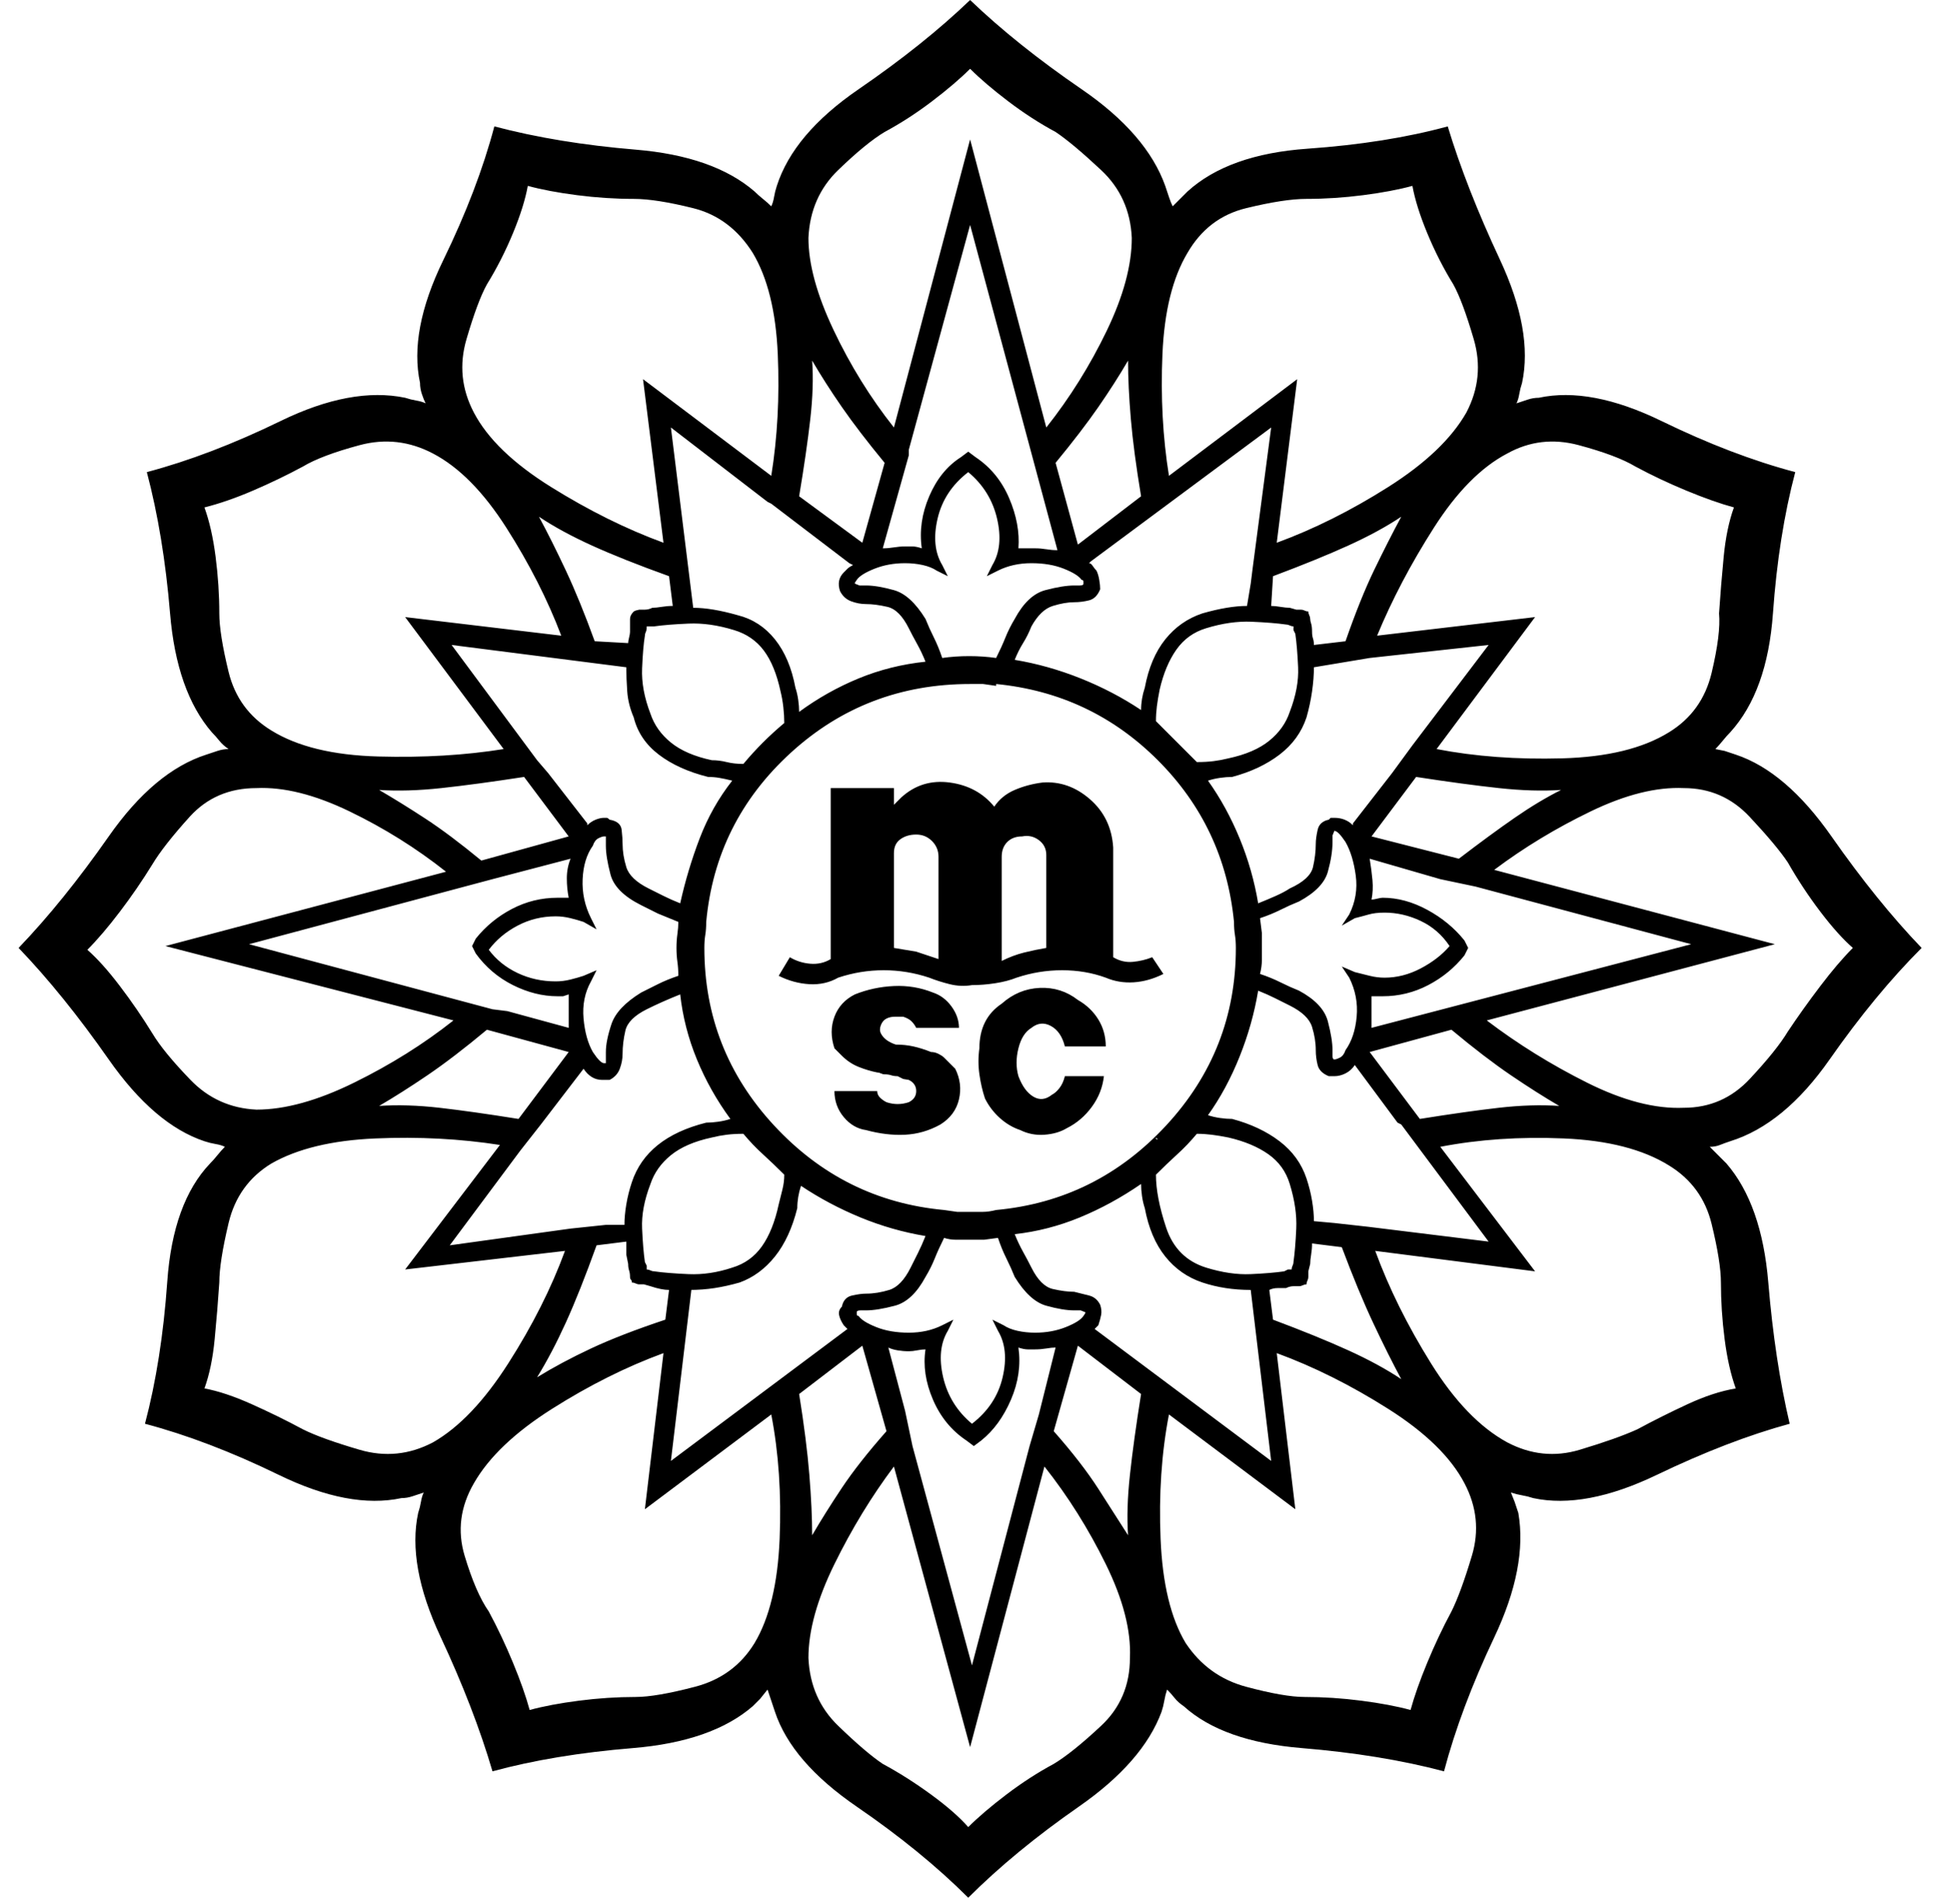
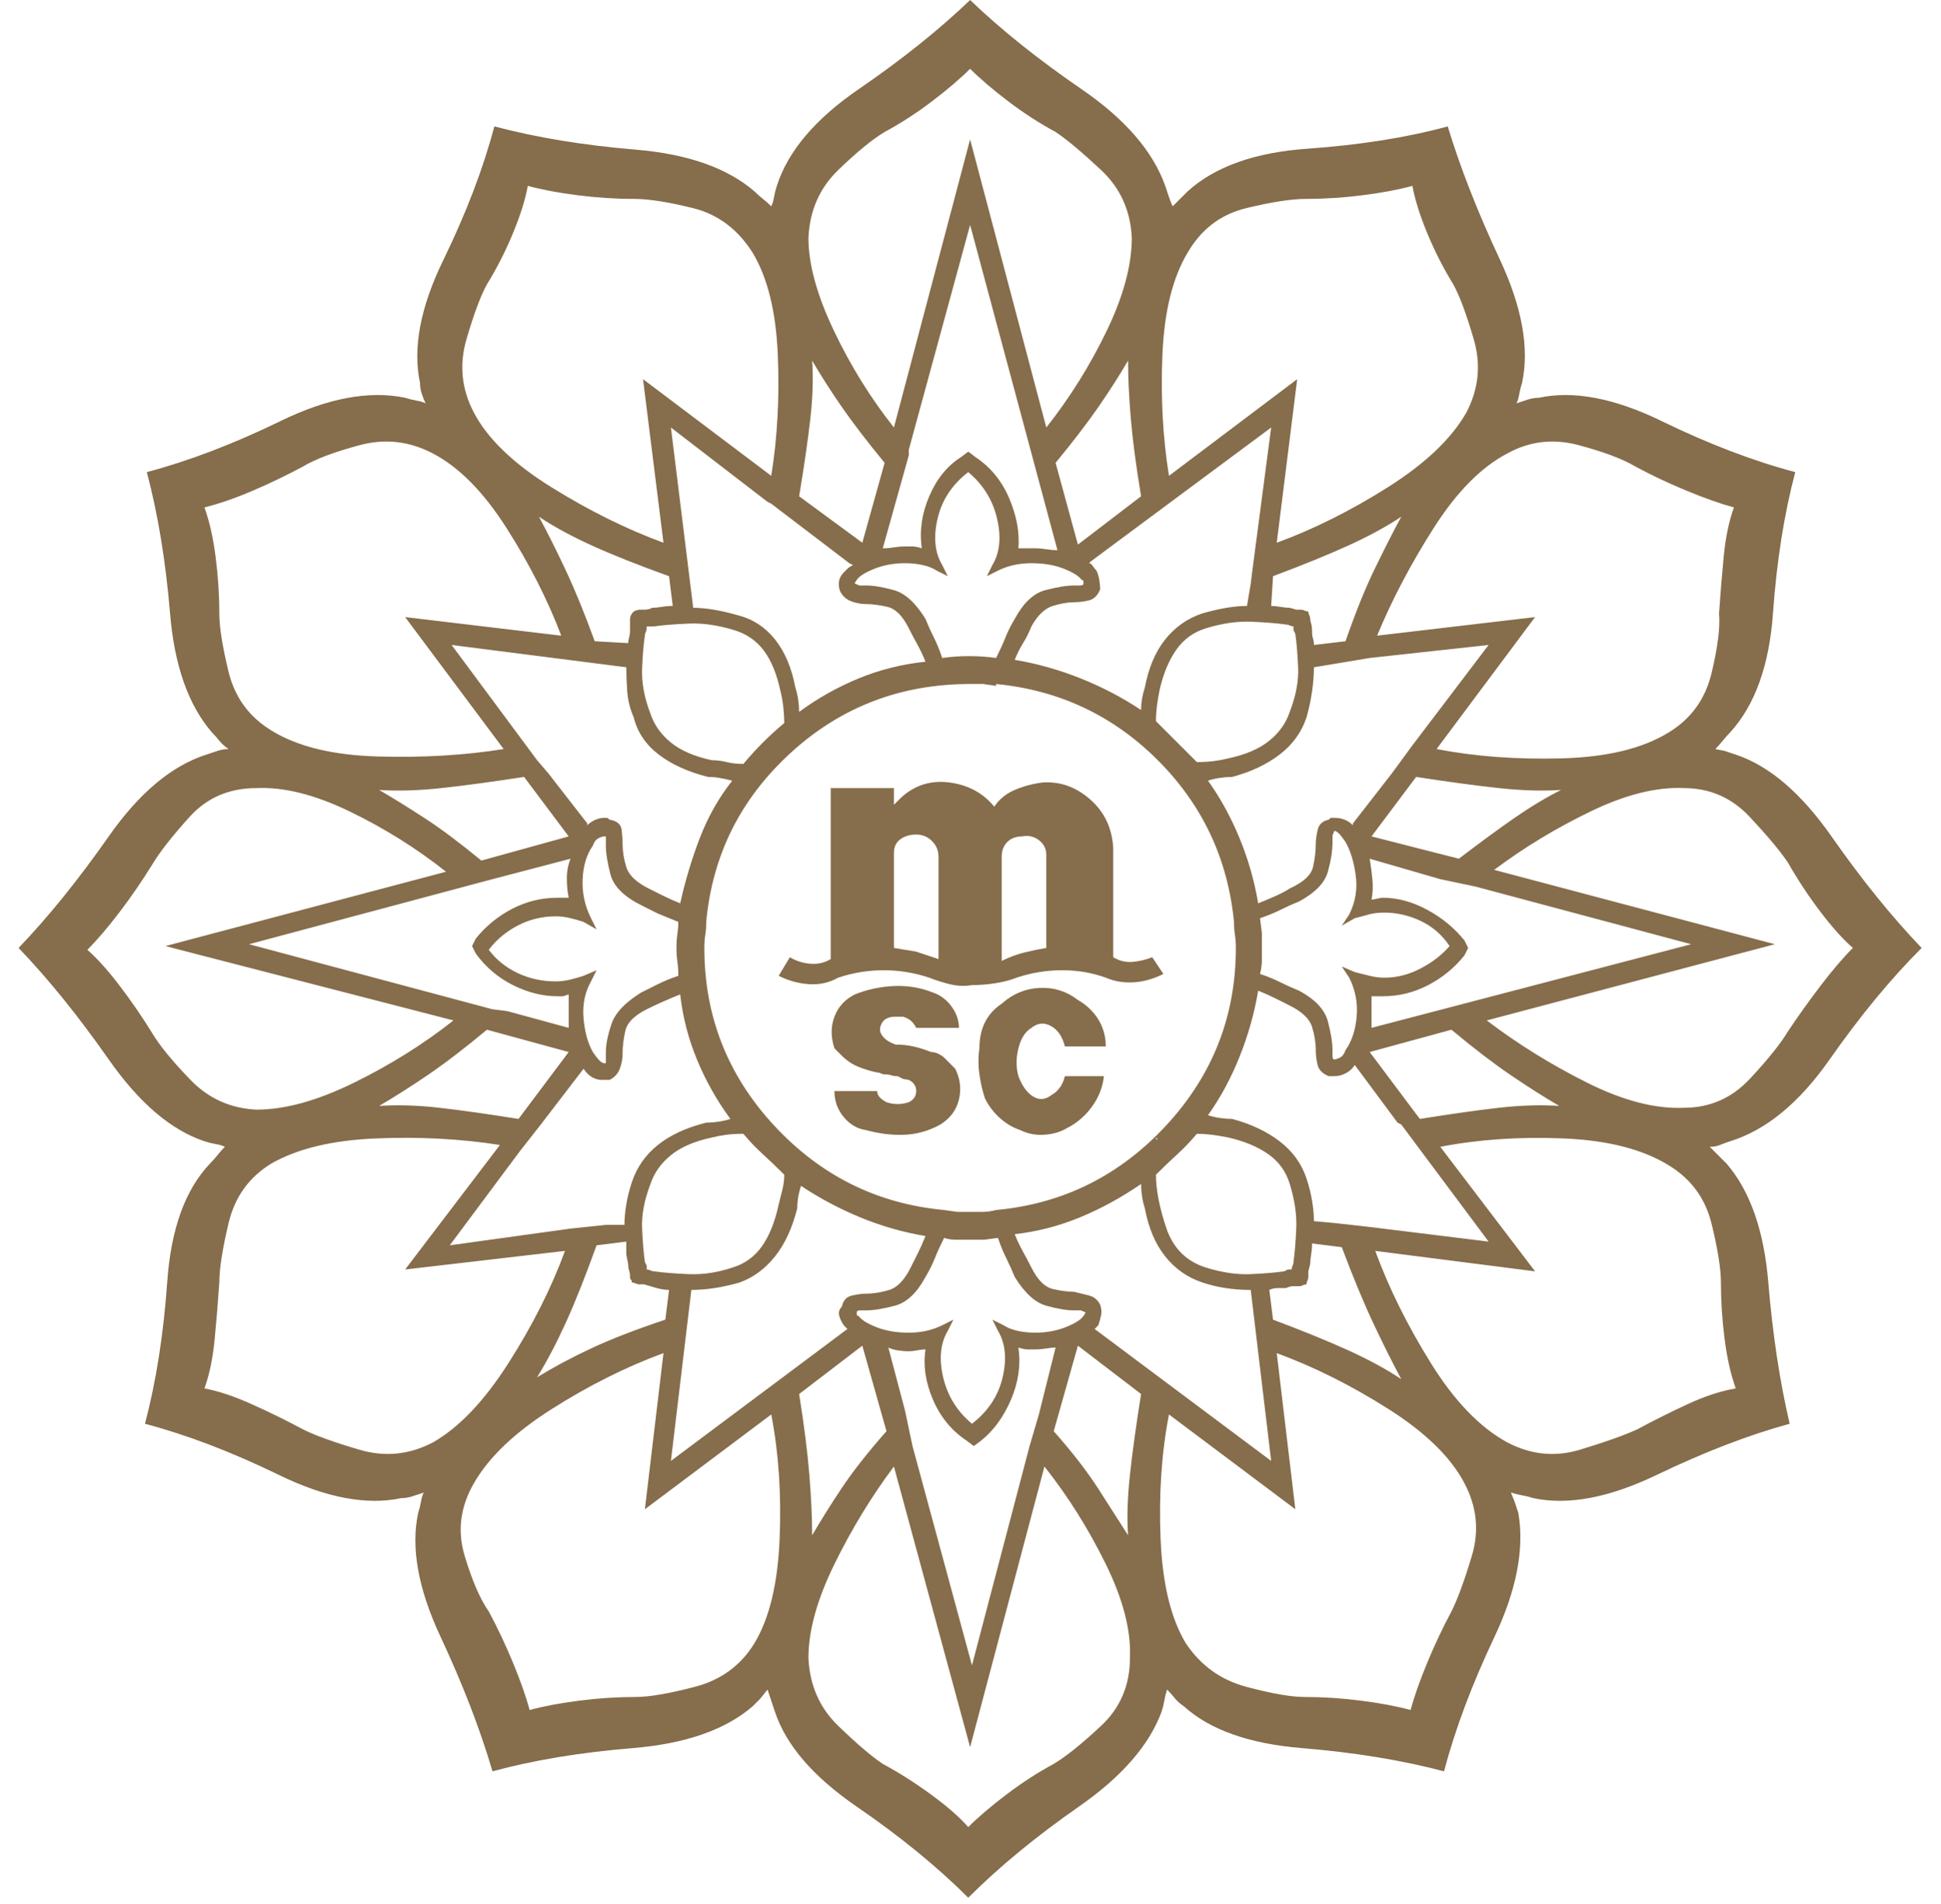
<svg xmlns="http://www.w3.org/2000/svg" version="1.1" viewBox="-10 0 1044 1024">
-   <path fill="currentColor" d="M517 564q-1 7 0 14t3 13q3 6 8 10.5t11 6.5q6 3 13 2.5t12 -3.5q8 -4 13.5 -11.5t6.5 -16.5h-21q-1 4 -3 6.5t-4 3.5q-5 4 -10 1t-8 -11q-2 -7 0 -15t7 -11q5 -4 10.5 -1t7.5 11h22q0 -8 -4 -14.5t-11 -10.5q-9 -7 -20.5 -6.5t-20.5 8.5q-6 4 -9 10t-3 14v0zM483 587 q0 2 -1 3.5t-3 2.5q-3 1 -6 1t-6 -1q-2 -1 -3.5 -2.5t-1.5 -3.5h-23q0 8 5 14t12 7q11 3 21 2.5t19 -5.5q8 -5 10 -13.5t-2 -16.5l-2.5 -2.5l-3.5 -3.5q-1 -1 -3 -2t-4 -1q-5 -2 -9.5 -3t-9.5 -1q-3 -1 -5 -2.5t-3 -3.5t0 -4.5t3 -3.5t4.5 -1h4.5q3 1 4.5 2.5t2.5 3.5h23 q0 -6 -4 -11.5t-10 -7.5q-10 -4 -21 -3.5t-21 4.5q-8 4 -11 12t0 17l2 2l2 2q4 4 9 6t10 3q1 0 2 0.5t2 0.5q2 0 3.5 0.5t3.5 0.5l3 1.5t3 0.5q2 1 3 2.5t1 3.5v0zM553 510q-6 1 -12 2.5t-12 4.5v-56q0 -5 3 -8t8 -3q5 -1 9 2t4 8v50v0zM495 516l-12 -4t-12 -2v-51 q0 -5 3.5 -7.5t8.5 -2.5t8.5 3.5t3.5 8.5v55v0zM616 524l-6 -9q-5 2 -10.5 2.5t-10.5 -2.5v-59q-1 -16 -12.5 -26t-25.5 -9q-8 1 -15 4t-11 9q-9 -11 -24 -13t-26 8l-2 2l-2 2v-9h-34v92q-5 3 -11 2.5t-11 -3.5l-6 10q8 4 16.5 4.5t15.5 -3.5q12 -4 24.5 -4t24.5 4 q5 2 11 3.5t12 0.5q6 0 12.5 -1t11.5 -3q12 -4 24.5 -4t23.5 4q7 3 15 2.5t16 -4.5v0zM952 555q-6 10 -20.5 25.5t-35.5 15.5q-23 1 -52 -13.5t-54 -33.5l155 -41l-151 -40q24 -18 52 -31.5t50 -12.5q21 0 35.5 15.5t20.5 24.5q8 14 17.5 26.5t17.5 19.5q-8 8 -17.5 20.5 t-17.5 24.5v0zM888 394q-21 13 -57.5 14t-67.5 -5l53 -71l-85 10q12 -29 30.5 -58t39.5 -40q18 -10 38.5 -4.5t30.5 11.5q13 7 27.5 13t25.5 9q-4 11 -5.5 26.5t-2.5 30.5q1 11 -4 32t-23 32v0zM779 222q-12 21 -42 40t-60 30l11 -88l-69 52q-5 -31 -3.5 -65.5t13.5 -54.5 q11 -19 31.5 -24t32.5 -5q15 0 30.5 -2t26.5 -5q2 11 8 25.5t14 27.5q5 9 11 29.5t-4 39.5v0zM604 267l-34 26l-12 -44q14 -17 23 -30t16 -25q0 14 1.5 31.5t5.5 41.5v0zM599 128q0 22 -13.5 50t-32.5 52l-41 -155l-41 155q-19 -24 -32.5 -52.5t-13.5 -49.5q1 -22 16 -36.5 t25 -20.5q13 -7 25.5 -16.5t20.5 -17.5q8 8 20.5 17.5t25.5 16.5q9 6 24.5 20.5t16.5 36.5v0zM420 267q4 -24 6 -41.5t1 -31.5q7 12 16 25t23 30l-12 43l-34 -25v0zM405 256l-69 -52l11 88q-30 -11 -60.5 -30t-41.5 -40q-10 -19 -4 -39.5t11 -29.5q8 -13 14 -27.5t8 -25.5 q11 3 26.5 5t30.5 2q12 0 32 5t32 24q12 20 13.5 54.5t-3.5 65.5v0zM223 244q21 11 39.5 40t29.5 58l-84 -10l53 71q-31 5 -67.5 4t-57.5 -14q-18 -11 -23 -31.5t-5 -31.5q0 -15 -2 -30.5t-6 -26.5q12 -3 26 -9t27 -13q10 -6 30.5 -11.5t39.5 4.5v0zM128 424q22 -1 50 12.5 t52 32.5l-151 40l155 40q-24 19 -53.5 33.5t-52.5 14.5q-21 -1 -35.5 -16t-20.5 -25q-8 -13 -17.5 -25.5t-17.5 -19.5q8 -8 17.5 -20.5t17.5 -25.5q6 -10 20 -25.5t36 -15.5v0zM136 626q21 -12 56 -13.5t67 3.5l-51 67l86 -10q-11 30 -30.5 60.5t-40.5 42.5q-19 10 -39.5 4 t-30.5 -11q-13 -7 -27.5 -13.5t-25.5 -8.5q4 -11 5.5 -26.5t2.5 -30.5q0 -11 5 -32t23 -32v0zM245 798q12 -21 42 -40t60 -30l-10 84l68 -51q6 31 4.5 67t-13.5 56q-11 18 -32 23.5t-32 5.5q-15 0 -30.5 2t-26.5 5q-3 -11 -9 -25.5t-13 -27.5q-7 -10 -13 -30t5 -39v0z M420 750l34 -26l13 46q-15 17 -24 30.5t-16 25.5q0 -14 -1.5 -32.5t-5.5 -43.5v0zM425 892q0 -22 14 -50.5t32 -52.5l41 151l40 -151q19 24 33 52.5t13 50.5q0 22 -15.5 36.5t-25.5 20.5q-13 7 -25.5 16.5t-20.5 17.5q-7 -8 -20 -17.5t-26 -16.5q-9 -6 -24 -20.5t-16 -36.5 v0zM604 750q-4 25 -6 43.5t-1 32.5q-7 -11 -16 -25t-24 -31l13 -46l34 26v0zM619 761l68 51l-10 -84q30 11 60 30t41 40q10 19 4 39t-11 30q-7 13 -13 27.5t-9 25.5q-11 -3 -26.5 -5t-30.5 -2q-11 0 -31.5 -5.5t-32.5 -23.5q-12 -20 -13.5 -56t4.5 -67v0zM771 554 q18 15 32 24.5t26 16.5q-15 -1 -32.5 1t-42.5 6l-27 -36l44 -12v0zM784 477l116 31l-172 45v-8.5v-8.5h3h3q13 0 24.5 -6t19.5 -16l2 -4l-2 -4q-8 -10 -20 -16.5t-24 -6.5q-1 0 -3 0.5t-3 0.5q1 -5 0.5 -10.5t-1.5 -11.5l38 11l19 4v0zM752 418q26 4 44.5 6t33.5 1 q-12 6 -25 15t-30 22l-47 -12l24 -32v0zM727 354l64 -7l-41 54l-11 15l-21 27v1q-2 -2 -4.5 -3t-5.5 -1h-2t-1 1q-5 1 -6 5.5t-1 7.5q0 6 -1.5 12.5t-12.5 11.5q-3 2 -7.5 4t-9.5 4q-3 -18 -10 -35t-17 -31q3 -1 6.5 -1.5t6.5 -0.5q15 -4 25.5 -12t14.5 -20q2 -7 3 -14 t1 -13l12 -2l18 -3v0zM675 310q24 -9 40.5 -16.5t28.5 -15.5q-7 13 -14.5 28.5t-15.5 38.5l-17 2q0 -2 -0.5 -3.5t-0.5 -3.5q0 -3 -0.5 -4.5t-0.5 -2.5t-0.5 -2t-0.5 -2q-1 0 -2 -0.5t-2 -0.5h-2.5t-3.5 -1q-2 0 -5 -0.5t-5 -0.5l1 -16v0zM310 345q-8 -22 -15.5 -38 t-14.5 -29q12 8 28.5 15.5t41.5 16.5l2 16q-3 0 -6 0.5t-5 0.5q-2 1 -4 1h-3t-2 0.5l-1 0.5q-1 1 -1.5 2t-0.5 2v2.5v4.5q0 1 -0.5 3t-0.5 3l-18 -1v0zM233 347l94 12q0 6 0.5 13t3.5 14q3 12 13.5 20t26.5 12q3 0 6 0.5t7 1.5q-11 14 -17.5 31t-10.5 35q-5 -2 -9 -4l-8 -4 q-10 -5 -12 -11.5t-2 -12.5q0 -3 -0.5 -7.5t-6.5 -5.5q-1 -1 -1.5 -1h-1.5q-2 0 -4.5 1t-4.5 3v-1l-21 -27l-6 -7l-46 -62v0zM194 425q15 1 33.5 -1t44.5 -6l24 32l-47 13q-17 -14 -30 -22.5t-25 -15.5v0zM124 508l116 -31l15 -4l42 -11q-2 5 -2 10.5t1 10.5h-3h-3 q-13 0 -24.5 6t-19.5 16l-2 4l2 4q8 11 20 17t24 6h3t3 -1v8.5v9.5l-33 -9l-8 -1l-131 -35v0zM269 602q-25 -4 -42.5 -6t-32.5 -1q12 -7 26 -16.5t32 -24.5l44 12l-27 36v0zM354 510q0 4 0.5 7.5t0.5 7.5q-6 2 -11 4.5l-9 4.5q-13 8 -16 17t-3 15v3.5v2.5h-1q-1 0 -2.5 -1.5 t-3.5 -4.5q-4 -7 -5 -18t4 -20l3 -6l-7 3q-3 1 -7 2t-8 1q-11 0 -20.5 -4.5t-15.5 -12.5q6 -8 15.5 -13t20.5 -5q4 0 8 1t7 2l7 4l-3 -6q-5 -10 -4.5 -21t5.5 -18q1 -3 3 -4t3 -1h1v1.5v3.5q0 6 2.5 15.5t16.5 16.5l9 4.5t11 4.5q0 3 -0.5 6.5t-0.5 7.5v0zM297 661l-65 9 l38 -51l11 -14l23 -30q2 3 4.5 4.5t5.5 1.5h2h2q4 -2 5.5 -6t1.5 -8q0 -6 1.5 -12.5t11.5 -11.5q4 -2 8.5 -4t9.5 -4q2 18 9 35t18 32q-3 1 -6.5 1.5t-6.5 0.5q-16 4 -26 12t-14 20q-2 6 -3 12t-1 11h-10l-19 2v0zM350 694l-2 16q-24 8 -40 15.5t-29 15.5q8 -13 15.5 -29.5 t16.5 -41.5l16 -2v7t1 5q0 2 0.5 3.5t0.5 3.5q0 1 0.5 1.5t0.5 1.5q1 0 2 0.5t2 0.5h2.5t3.5 1q3 1 5.5 1.5t4.5 0.5zM342 684q-1 0 -2 -0.5t-2 -0.5v-2t-1 -2q-1 -7 -1.5 -18t4.5 -24q3 -9 11 -15.5t22 -9.5q4 -1 8 -1.5t9 -0.5q5 6 10.5 11t11.5 11q0 4 -1 8l-2 8 q-3 14 -9 22.5t-16 11.5q-12 4 -23.5 3.5t-18.5 -1.5v0zM639 682q-16 -5 -21.5 -21.5t-5.5 -28.5q6 -6 11.5 -11t10.5 -11q4 0 8 0.5t9 1.5q13 3 21.5 9t11.5 16q4 13 3.5 24t-1.5 18q0 1 -0.5 2t-0.5 2h-2t-2 1q-7 1 -18 1.5t-24 -3.5v0zM744 742q-12 -8 -28.5 -15.5 t-40.5 -16.5l-2 -16q2 -1 4.5 -1h4.5q2 -1 4 -1h3v0q1 0 2 -0.5t2 -0.5q0 -1 0.5 -2t0.5 -2v-3t1 -4q0 -2 0.5 -5t0.5 -6l16 2q9 24 17 41t15 30v0zM619 605q1 0 0.5 0h-0.5v0zM615 610v0v0v0zM612 612l1 1q-1 0 -1 -0.5v-0.5zM417 629v0v0v0zM412 612v0.5v0.5v-1zM409 610 v0v0v0zM400 605h-3.5h-4.5h4.5h3.5zM412 407h-1h0.5h0.5zM409 411v-0.5t-1 -0.5zM390 411q-5 0 -9 -1t-8 -1q-14 -3 -22 -9.5t-11 -15.5q-5 -13 -4.5 -24.5t1.5 -17.5q0 -1 0.5 -2t0.5 -3h2h2q7 -1 18.5 -1.5t24.5 3.5q10 3 16 11t9 22q1 4 1.5 8.5t0.5 8.5q-6 5 -11.5 10.5 t-10.5 11.5zM612 388q0 -4 0.5 -8t1.5 -9q3 -13 9 -21.5t16 -11.5q13 -4 24.5 -3.5t18.5 1.5q1 0 2 0.5t2 0.5v2t1 2q1 7 1.5 18t-4.5 24q-3 9 -11 15.5t-22 9.5q-4 1 -8 1.5t-9 0.5l-10.5 -10.5zM654 496q0 4 0.5 7t0.5 7q0 55 -37.5 95.5t-91.5 45.5v0v1v0v0v-1q-4 1 -7 1 h-7h-7t-7 -1v0v1v0v-1q-54 -5 -91.5 -45.5t-37.5 -95.5q0 -4 0.5 -7t0.5 -7q5 -54 45.5 -91t96.5 -37h7t7 1v0v-1q51 5 87 41t41 87v0zM742 604l2 1l47 63l-65 -8l-18 -2l-11 -1q0 -5 -1 -11t-3 -12q-4 -12 -14.5 -20t-25.5 -12q-3 0 -6.5 -0.5t-6.5 -1.5q10 -14 17 -31.5 t10 -35.5q5 2 9 4l8 4q10 5 12 11.5t2 12.5q0 4 1 8t6 6h1.5h1.5q3 0 6 -1.5t5 -4.5l23 31v0zM712 520l4 6q5 10 4 21t-6 18q-1 3 -3 4t-3 1v0q-1 0 -1 -2v-3q0 -6 -2.5 -15.5t-15.5 -16.5q-5 -2 -10 -4.5t-11 -4.5q1 -4 1 -7.5v-7.5v-7t-1 -8q6 -2 11 -4.5t10 -4.5 q13 -7 15.5 -16t2.5 -16v-3.5t1 -2.5v0q1 0 2.5 1.5t3.5 4.5q4 7 5.5 18t-3.5 21l-4 6l7 -4q4 -1 7.5 -2t8.5 -1q10 0 19.5 4.5t15.5 13.5q-6 7 -15.5 12t-19.5 5q-4 0 -8 -1l-8 -2zM582 702q-2 -4 -6 -5l-8 -2q-5 0 -11.5 -1.5t-11.5 -11.5q-2 -4 -4.5 -8.5t-4.5 -9.5 q18 -2 35 -9t33 -18q0 3 0.5 6.5t1.5 6.5q3 16 11 26t20 14q6 2 12.5 3t13.5 1l11 92l-95 -71l0.5 -0.5l1.5 -1.5q1 -3 1.5 -5.5t-0.5 -5.5v0zM452 708q-1 0 -1 -1v-1q0 -1 2 -1h3q6 0 15.5 -2.5t16.5 -15.5q3 -5 5 -10t5 -11q3 1 6.5 1h7.5h7.5t7.5 -1q2 6 4.5 11t4.5 10 q8 13 17 15.5t15 2.5h3.5t2.5 1v0.5t-1 1.5q-2 3 -9.5 6t-16.5 3q-5 0 -9.5 -1t-7.5 -3l-6 -3l3 6q6 10 2.5 25t-16.5 25q-12 -10 -15.5 -25t2.5 -25l3 -6l-6 3q-4 2 -8.5 3t-9.5 1q-10 0 -17.5 -3t-9.5 -6v0zM538 725q3 1 5 1h4q3 0 6 -0.5t5 -0.5l-9 36l-5 17l-31 118 l-32 -118l-4 -19l-9 -34q2 1 5 1.5t6 0.5q2 0 4.5 -0.5t4.5 -0.5q-2 13 4 27t18 22l4 3l4 -3q10 -8 16 -22t4 -28v0zM444 713l1.5 1.5l0.5 0.5l-95 71l11 -92h-1v0q7 0 13.5 -1t13.5 -3q11 -4 19 -14t12 -26q0 -3 0.5 -6t1.5 -6q15 10 32 17t35 10q-2 5 -4 9l-4 8 q-5 10 -11.5 12t-12.5 2q-3 0 -7.5 1t-5.5 6q-2 2 -1.5 4.5t2.5 5.5v0zM442 318q2 4 6 5.5t8 1.5q5 0 11.5 1.5t11.5 11.5q2 4 4.5 8.5t4.5 9.5q-19 2 -36 9t-32 18q0 -3 -0.5 -6.5t-1.5 -6.5q-3 -16 -11 -26t-20 -13q-7 -2 -13 -3t-11 -1l-12 -97l52 40l2 1l42 32l2 1 q-2 1 -3 2l-2 2q-2 2 -2.5 4.5t0.5 5.5v0zM572 312q1 0 1 1v1q0 1 -2 1h-3q-6 0 -15.5 2.5t-16.5 15.5q-3 5 -5 10t-5 11q-7 -1 -14.5 -1t-14.5 1q-2 -6 -4.5 -11t-4.5 -10q-8 -13 -17 -15.5t-15 -2.5h-3.5t-2.5 -1v-0.5t1 -1.5q2 -3 9.5 -6t16.5 -3q5 0 9.5 1t7.5 3l6 3 l-3 -6q-6 -10 -2.5 -25t16.5 -25q12 10 15.5 25t-2.5 25l-3 6l6 -3q4 -2 8.5 -3t9.5 -1q10 0 17.5 3t9.5 6v0zM486 295q-3 -1 -5 -1h-4q-3 0 -6 0.5t-6 0.5l14 -50v-3l33 -121l47 175q-3 0 -6 -0.5t-6 -0.5h-4.5h-4.5q1 -13 -5 -27t-18 -22l-4 -3l-4 3q-11 7 -17 21t-4 28v0 zM580 307q-1 -1 -2 -2.5t-2 -1.5l1 -1l97 -72l-10 76l-1 8l-2 12q-5 0 -11 1t-13 3q-12 4 -20 14t-11 26q-1 3 -1.5 6t-0.5 6q-15 -10 -32.5 -17t-35.5 -10q2 -5 4.5 -9t4.5 -9q5 -9 11.5 -11t11.5 -2q4 0 8 -1t6 -6q0 -2 -0.5 -5t-1.5 -5v0zM801 776q-22 -12 -41 -42.5 t-30 -60.5l86 11l-51 -67q31 -6 66.5 -4.5t56.5 14.5q18 11 23 31.5t5 31.5q0 15 2 30.5t6 26.5q-12 2 -26 8.5t-27 13.5q-11 5 -31 11t-39 -4v0zM1024 510q-24 -25 -48.5 -60t-51.5 -44l-6 -2t-5 -1q2 -2 4 -4.5t4 -4.5q20 -22 23 -64t12 -76q-34 -9 -72 -27.5t-66 -12.5 q-3 0 -6 1l-6 2q1 -2 1.5 -5t1.5 -6q6 -28 -12 -66.5t-28 -71.5q-33 9 -75.5 12t-64.5 23l-4 4l-4 4q-1 -2 -2 -5l-2 -6q-10 -28 -45 -52t-60 -48q-25 24 -60 48t-44 52q-1 3 -1.5 6t-1.5 5q-2 -2 -4.5 -4t-4.5 -4q-22 -19 -64 -22.5t-76 -12.5q-9 34 -27.5 72t-12.5 66 q0 3 1 6t2 5q-2 -1 -5 -1.5t-6 -1.5q-29 -6 -67 12.5t-72 27.5q9 34 12.5 76t22.5 64q2 2 4 4.5t5 4.5q-3 0 -6 1l-6 2q-28 9 -52.5 44t-48.5 60q24 25 48.5 60t51.5 44q3 1 6 1.5t5 1.5q-2 2 -4 4.5t-4 4.5q-20 21 -23 63.5t-12 76.5q34 9 72 27.5t66 12.5q3 0 6 -1l6 -2 q-1 2 -1.5 5t-1.5 6q-6 28 12 66.5t28 72.5q33 -9 75.5 -12.5t64.5 -22.5l4 -4t4 -5l2 6l2 6q9 27 44 51t60 49q25 -25 59.5 -49t44.5 -51q1 -3 1.5 -6t1.5 -6q2 2 4 4.5t5 4.5q21 19 63.5 22.5t76.5 12.5q9 -34 27 -72t13 -67l-2 -6t-2 -5q3 1 6 1.5t6 1.5q28 6 66.5 -12.5 t71.5 -27.5q-8 -34 -11.5 -76t-22.5 -64l-4.5 -4.5l-4.5 -4.5q3 0 5.5 -1t5.5 -2q29 -9 53.5 -44t49.5 -60v0z" />
+   <path fill="#866d4b" d="M517 564q-1 7 0 14t3 13q3 6 8 10.5t11 6.5q6 3 13 2.5t12 -3.5q8 -4 13.5 -11.5t6.5 -16.5h-21q-1 4 -3 6.5t-4 3.5q-5 4 -10 1t-8 -11q-2 -7 0 -15t7 -11q5 -4 10.5 -1t7.5 11h22q0 -8 -4 -14.5t-11 -10.5q-9 -7 -20.5 -6.5t-20.5 8.5q-6 4 -9 10t-3 14v0zM483 587 q0 2 -1 3.5t-3 2.5q-3 1 -6 1t-6 -1q-2 -1 -3.5 -2.5t-1.5 -3.5h-23q0 8 5 14t12 7q11 3 21 2.5t19 -5.5q8 -5 10 -13.5t-2 -16.5l-2.5 -2.5l-3.5 -3.5q-1 -1 -3 -2t-4 -1q-5 -2 -9.5 -3t-9.5 -1q-3 -1 -5 -2.5t-3 -3.5t0 -4.5t3 -3.5t4.5 -1h4.5q3 1 4.5 2.5t2.5 3.5h23 q0 -6 -4 -11.5t-10 -7.5q-10 -4 -21 -3.5t-21 4.5q-8 4 -11 12t0 17l2 2l2 2q4 4 9 6t10 3q1 0 2 0.5t2 0.5q2 0 3.5 0.5t3.5 0.5l3 1.5t3 0.5q2 1 3 2.5t1 3.5v0zM553 510q-6 1 -12 2.5t-12 4.5v-56q0 -5 3 -8t8 -3q5 -1 9 2t4 8v50v0zM495 516l-12 -4t-12 -2v-51 q0 -5 3.5 -7.5t8.5 -2.5t8.5 3.5t3.5 8.5v55v0zM616 524l-6 -9q-5 2 -10.5 2.5t-10.5 -2.5v-59q-1 -16 -12.5 -26t-25.5 -9q-8 1 -15 4t-11 9q-9 -11 -24 -13t-26 8l-2 2l-2 2v-9h-34v92q-5 3 -11 2.5t-11 -3.5l-6 10q8 4 16.5 4.5t15.5 -3.5q12 -4 24.5 -4t24.5 4 q5 2 11 3.5t12 0.5q6 0 12.5 -1t11.5 -3q12 -4 24.5 -4t23.5 4q7 3 15 2.5t16 -4.5v0zM952 555q-6 10 -20.5 25.5t-35.5 15.5q-23 1 -52 -13.5t-54 -33.5l155 -41l-151 -40q24 -18 52 -31.5t50 -12.5q21 0 35.5 15.5t20.5 24.5q8 14 17.5 26.5t17.5 19.5q-8 8 -17.5 20.5 t-17.5 24.5v0zM888 394q-21 13 -57.5 14t-67.5 -5l53 -71l-85 10q12 -29 30.5 -58t39.5 -40q18 -10 38.5 -4.5t30.5 11.5q13 7 27.5 13t25.5 9q-4 11 -5.5 26.5t-2.5 30.5q1 11 -4 32t-23 32v0zM779 222q-12 21 -42 40t-60 30l11 -88l-69 52q-5 -31 -3.5 -65.5t13.5 -54.5 q11 -19 31.5 -24t32.5 -5q15 0 30.5 -2t26.5 -5q2 11 8 25.5t14 27.5q5 9 11 29.5t-4 39.5v0zM604 267l-34 26l-12 -44q14 -17 23 -30t16 -25q0 14 1.5 31.5t5.5 41.5v0zM599 128q0 22 -13.5 50t-32.5 52l-41 -155l-41 155q-19 -24 -32.5 -52.5t-13.5 -49.5q1 -22 16 -36.5 t25 -20.5q13 -7 25.5 -16.5t20.5 -17.5q8 8 20.5 17.5t25.5 16.5q9 6 24.5 20.5t16.5 36.5v0zM420 267q4 -24 6 -41.5t1 -31.5q7 12 16 25t23 30l-12 43l-34 -25v0zM405 256l-69 -52l11 88q-30 -11 -60.5 -30t-41.5 -40q-10 -19 -4 -39.5t11 -29.5q8 -13 14 -27.5t8 -25.5 q11 3 26.5 5t30.5 2q12 0 32 5t32 24q12 20 13.5 54.5t-3.5 65.5v0zM223 244q21 11 39.5 40t29.5 58l-84 -10l53 71q-31 5 -67.5 4t-57.5 -14q-18 -11 -23 -31.5t-5 -31.5q0 -15 -2 -30.5t-6 -26.5q12 -3 26 -9t27 -13q10 -6 30.5 -11.5t39.5 4.5v0zM128 424q22 -1 50 12.5 t52 32.5l-151 40l155 40q-24 19 -53.5 33.5t-52.5 14.5q-21 -1 -35.5 -16t-20.5 -25q-8 -13 -17.5 -25.5t-17.5 -19.5q8 -8 17.5 -20.5t17.5 -25.5q6 -10 20 -25.5t36 -15.5v0zM136 626q21 -12 56 -13.5t67 3.5l-51 67l86 -10q-11 30 -30.5 60.5t-40.5 42.5q-19 10 -39.5 4 t-30.5 -11q-13 -7 -27.5 -13.5t-25.5 -8.5q4 -11 5.5 -26.5t2.5 -30.5q0 -11 5 -32t23 -32v0zM245 798q12 -21 42 -40t60 -30l-10 84l68 -51q6 31 4.5 67t-13.5 56q-11 18 -32 23.5t-32 5.5q-15 0 -30.5 2t-26.5 5q-3 -11 -9 -25.5t-13 -27.5q-7 -10 -13 -30t5 -39v0z M420 750l34 -26l13 46q-15 17 -24 30.5t-16 25.5q0 -14 -1.5 -32.5t-5.5 -43.5v0zM425 892q0 -22 14 -50.5t32 -52.5l41 151l40 -151q19 24 33 52.5t13 50.5q0 22 -15.5 36.5t-25.5 20.5q-13 7 -25.5 16.5t-20.5 17.5q-7 -8 -20 -17.5t-26 -16.5q-9 -6 -24 -20.5t-16 -36.5 v0zM604 750q-4 25 -6 43.5t-1 32.5q-7 -11 -16 -25t-24 -31l13 -46l34 26v0zM619 761l68 51l-10 -84q30 11 60 30t41 40q10 19 4 39t-11 30q-7 13 -13 27.5t-9 25.5q-11 -3 -26.5 -5t-30.5 -2q-11 0 -31.5 -5.5t-32.5 -23.5q-12 -20 -13.5 -56t4.5 -67v0zM771 554 q18 15 32 24.5t26 16.5q-15 -1 -32.5 1t-42.5 6l-27 -36l44 -12v0zM784 477l116 31l-172 45v-8.5v-8.5h3h3q13 0 24.5 -6t19.5 -16l2 -4l-2 -4q-8 -10 -20 -16.5t-24 -6.5q-1 0 -3 0.5t-3 0.5q1 -5 0.5 -10.5t-1.5 -11.5l38 11l19 4v0zM752 418q26 4 44.5 6t33.5 1 q-12 6 -25 15t-30 22l-47 -12l24 -32v0zM727 354l64 -7l-41 54l-11 15l-21 27v1q-2 -2 -4.5 -3t-5.5 -1h-2t-1 1q-5 1 -6 5.5t-1 7.5q0 6 -1.5 12.5t-12.5 11.5q-3 2 -7.5 4t-9.5 4q-3 -18 -10 -35t-17 -31q3 -1 6.5 -1.5t6.5 -0.5q15 -4 25.5 -12t14.5 -20q2 -7 3 -14 t1 -13l12 -2l18 -3v0zM675 310q24 -9 40.5 -16.5t28.5 -15.5q-7 13 -14.5 28.5t-15.5 38.5l-17 2q0 -2 -0.5 -3.5t-0.5 -3.5q0 -3 -0.5 -4.5t-0.5 -2.5t-0.5 -2t-0.5 -2q-1 0 -2 -0.5t-2 -0.5h-2.5t-3.5 -1q-2 0 -5 -0.5t-5 -0.5l1 -16v0zM310 345q-8 -22 -15.5 -38 t-14.5 -29q12 8 28.5 15.5t41.5 16.5l2 16q-3 0 -6 0.5t-5 0.5q-2 1 -4 1h-3t-2 0.5l-1 0.5q-1 1 -1.5 2t-0.5 2v2.5v4.5q0 1 -0.5 3t-0.5 3l-18 -1v0zM233 347l94 12q0 6 0.5 13t3.5 14q3 12 13.5 20t26.5 12q3 0 6 0.5t7 1.5q-11 14 -17.5 31t-10.5 35q-5 -2 -9 -4l-8 -4 q-10 -5 -12 -11.5t-2 -12.5q0 -3 -0.5 -7.5t-6.5 -5.5q-1 -1 -1.5 -1h-1.5q-2 0 -4.5 1t-4.5 3v-1l-21 -27l-6 -7l-46 -62v0zM194 425q15 1 33.5 -1t44.5 -6l24 32l-47 13q-17 -14 -30 -22.5t-25 -15.5v0zM124 508l116 -31l15 -4l42 -11q-2 5 -2 10.5t1 10.5h-3h-3 q-13 0 -24.5 6t-19.5 16l-2 4l2 4q8 11 20 17t24 6h3t3 -1v8.5v9.5l-33 -9l-8 -1l-131 -35v0zM269 602q-25 -4 -42.5 -6t-32.5 -1q12 -7 26 -16.5t32 -24.5l44 12l-27 36v0zM354 510q0 4 0.5 7.5t0.5 7.5q-6 2 -11 4.5l-9 4.5q-13 8 -16 17t-3 15v3.5v2.5h-1q-1 0 -2.5 -1.5 t-3.5 -4.5q-4 -7 -5 -18t4 -20l3 -6l-7 3q-3 1 -7 2t-8 1q-11 0 -20.5 -4.5t-15.5 -12.5q6 -8 15.5 -13t20.5 -5q4 0 8 1t7 2l7 4l-3 -6q-5 -10 -4.5 -21t5.5 -18q1 -3 3 -4t3 -1h1v1.5v3.5q0 6 2.5 15.5t16.5 16.5l9 4.5t11 4.5q0 3 -0.5 6.5t-0.5 7.5v0zM297 661l-65 9 l38 -51l11 -14l23 -30q2 3 4.5 4.5t5.5 1.5h2h2q4 -2 5.5 -6t1.5 -8q0 -6 1.5 -12.5t11.5 -11.5q4 -2 8.5 -4t9.5 -4q2 18 9 35t18 32q-3 1 -6.5 1.5t-6.5 0.5q-16 4 -26 12t-14 20q-2 6 -3 12t-1 11h-10l-19 2v0zM350 694l-2 16q-24 8 -40 15.5t-29 15.5q8 -13 15.5 -29.5 t16.5 -41.5l16 -2v7t1 5q0 2 0.5 3.5t0.5 3.5q0 1 0.5 1.5t0.5 1.5q1 0 2 0.5t2 0.5h2.5t3.5 1q3 1 5.5 1.5t4.5 0.5zM342 684q-1 0 -2 -0.5t-2 -0.5v-2t-1 -2q-1 -7 -1.5 -18t4.5 -24q3 -9 11 -15.5t22 -9.5q4 -1 8 -1.5t9 -0.5q5 6 10.5 11t11.5 11q0 4 -1 8l-2 8 q-3 14 -9 22.5t-16 11.5q-12 4 -23.5 3.5t-18.5 -1.5v0zM639 682q-16 -5 -21.5 -21.5t-5.5 -28.5q6 -6 11.5 -11t10.5 -11q4 0 8 0.5t9 1.5q13 3 21.5 9t11.5 16q4 13 3.5 24t-1.5 18q0 1 -0.5 2t-0.5 2h-2t-2 1q-7 1 -18 1.5t-24 -3.5v0zM744 742q-12 -8 -28.5 -15.5 t-40.5 -16.5l-2 -16q2 -1 4.5 -1h4.5q2 -1 4 -1h3v0q1 0 2 -0.5t2 -0.5q0 -1 0.5 -2t0.5 -2v-3t1 -4q0 -2 0.5 -5t0.5 -6l16 2q9 24 17 41t15 30v0zM619 605q1 0 0.5 0h-0.5v0zM615 610v0v0v0zM612 612l1 1q-1 0 -1 -0.5v-0.5zM417 629v0v0v0zM412 612v0.5v0.5v-1zM409 610 v0v0v0zM400 605h-3.5h-4.5h4.5h3.5zM412 407h-1h0.5h0.5zM409 411v-0.5t-1 -0.5zM390 411q-5 0 -9 -1t-8 -1q-14 -3 -22 -9.5t-11 -15.5q-5 -13 -4.5 -24.5t1.5 -17.5q0 -1 0.5 -2t0.5 -3h2h2q7 -1 18.5 -1.5t24.5 3.5q10 3 16 11t9 22q1 4 1.5 8.5t0.5 8.5q-6 5 -11.5 10.5 t-10.5 11.5zM612 388q0 -4 0.5 -8t1.5 -9q3 -13 9 -21.5t16 -11.5q13 -4 24.5 -3.5t18.5 1.5q1 0 2 0.5t2 0.5v2t1 2q1 7 1.5 18t-4.5 24q-3 9 -11 15.5t-22 9.5q-4 1 -8 1.5t-9 0.5l-10.5 -10.5zM654 496q0 4 0.5 7t0.5 7q0 55 -37.5 95.5t-91.5 45.5v0v1v0v0v-1q-4 1 -7 1 h-7h-7t-7 -1v0v1v0v-1q-54 -5 -91.5 -45.5t-37.5 -95.5q0 -4 0.5 -7t0.5 -7q5 -54 45.5 -91t96.5 -37h7t7 1v0v-1q51 5 87 41t41 87v0zM742 604l2 1l47 63l-65 -8l-18 -2l-11 -1q0 -5 -1 -11t-3 -12q-4 -12 -14.5 -20t-25.5 -12q-3 0 -6.5 -0.5t-6.5 -1.5q10 -14 17 -31.5 t10 -35.5q5 2 9 4l8 4q10 5 12 11.5t2 12.5q0 4 1 8t6 6h1.5h1.5q3 0 6 -1.5t5 -4.5l23 31v0zM712 520l4 6q5 10 4 21t-6 18q-1 3 -3 4t-3 1v0q-1 0 -1 -2v-3q0 -6 -2.5 -15.5t-15.5 -16.5q-5 -2 -10 -4.5t-11 -4.5q1 -4 1 -7.5v-7.5v-7t-1 -8q6 -2 11 -4.5t10 -4.5 q13 -7 15.5 -16t2.5 -16v-3.5t1 -2.5v0q1 0 2.5 1.5t3.5 4.5q4 7 5.5 18t-3.5 21l-4 6l7 -4q4 -1 7.5 -2t8.5 -1q10 0 19.5 4.5t15.5 13.5q-6 7 -15.5 12t-19.5 5q-4 0 -8 -1l-8 -2zM582 702q-2 -4 -6 -5l-8 -2q-5 0 -11.5 -1.5t-11.5 -11.5q-2 -4 -4.5 -8.5t-4.5 -9.5 q18 -2 35 -9t33 -18q0 3 0.5 6.5t1.5 6.5q3 16 11 26t20 14q6 2 12.5 3t13.5 1l11 92l-95 -71l0.5 -0.5l1.5 -1.5q1 -3 1.5 -5.5t-0.5 -5.5v0zM452 708q-1 0 -1 -1v-1q0 -1 2 -1h3q6 0 15.5 -2.5t16.5 -15.5q3 -5 5 -10t5 -11q3 1 6.5 1h7.5h7.5t7.5 -1q2 6 4.5 11t4.5 10 q8 13 17 15.5t15 2.5h3.5t2.5 1v0.5t-1 1.5q-2 3 -9.5 6t-16.5 3q-5 0 -9.5 -1t-7.5 -3l-6 -3l3 6q6 10 2.5 25t-16.5 25q-12 -10 -15.5 -25t2.5 -25l3 -6l-6 3q-4 2 -8.5 3t-9.5 1q-10 0 -17.5 -3t-9.5 -6v0zM538 725q3 1 5 1h4q3 0 6 -0.5t5 -0.5l-9 36l-5 17l-31 118 l-32 -118l-4 -19l-9 -34q2 1 5 1.5t6 0.5q2 0 4.5 -0.5t4.5 -0.5q-2 13 4 27t18 22l4 3l4 -3q10 -8 16 -22t4 -28v0zM444 713l1.5 1.5l0.5 0.5l-95 71l11 -92h-1v0q7 0 13.5 -1t13.5 -3q11 -4 19 -14t12 -26q0 -3 0.5 -6t1.5 -6q15 10 32 17t35 10q-2 5 -4 9l-4 8 q-5 10 -11.5 12t-12.5 2q-3 0 -7.5 1t-5.5 6q-2 2 -1.5 4.5t2.5 5.5v0zM442 318q2 4 6 5.5t8 1.5q5 0 11.5 1.5t11.5 11.5q2 4 4.5 8.5t4.5 9.5q-19 2 -36 9t-32 18q0 -3 -0.5 -6.5t-1.5 -6.5q-3 -16 -11 -26t-20 -13q-7 -2 -13 -3t-11 -1l-12 -97l52 40l2 1l42 32l2 1 q-2 1 -3 2l-2 2q-2 2 -2.5 4.5t0.5 5.5v0zM572 312q1 0 1 1v1q0 1 -2 1h-3q-6 0 -15.5 2.5t-16.5 15.5q-3 5 -5 10t-5 11q-7 -1 -14.5 -1t-14.5 1q-2 -6 -4.5 -11t-4.5 -10q-8 -13 -17 -15.5t-15 -2.5h-3.5t-2.5 -1v-0.5t1 -1.5q2 -3 9.5 -6t16.5 -3q5 0 9.5 1t7.5 3l6 3 l-3 -6q-6 -10 -2.5 -25t16.5 -25q12 10 15.5 25t-2.5 25l-3 6l6 -3q4 -2 8.5 -3t9.5 -1q10 0 17.5 3t9.5 6v0zM486 295q-3 -1 -5 -1h-4q-3 0 -6 0.5t-6 0.5l14 -50v-3l33 -121l47 175q-3 0 -6 -0.5t-6 -0.5h-4.5h-4.5q1 -13 -5 -27t-18 -22l-4 -3l-4 3q-11 7 -17 21t-4 28v0 zM580 307q-1 -1 -2 -2.5t-2 -1.5l1 -1l97 -72l-10 76l-1 8l-2 12q-5 0 -11 1t-13 3q-12 4 -20 14t-11 26q-1 3 -1.5 6t-0.5 6q-15 -10 -32.5 -17t-35.5 -10q2 -5 4.5 -9t4.5 -9q5 -9 11.5 -11t11.5 -2q4 0 8 -1t6 -6q0 -2 -0.5 -5t-1.5 -5v0zM801 776q-22 -12 -41 -42.5 t-30 -60.5l86 11l-51 -67q31 -6 66.5 -4.5t56.5 14.5q18 11 23 31.5t5 31.5q0 15 2 30.5t6 26.5q-12 2 -26 8.5t-27 13.5q-11 5 -31 11t-39 -4v0zM1024 510q-24 -25 -48.5 -60t-51.5 -44l-6 -2t-5 -1q2 -2 4 -4.5t4 -4.5q20 -22 23 -64t12 -76q-34 -9 -72 -27.5t-66 -12.5 q-3 0 -6 1l-6 2q1 -2 1.5 -5t1.5 -6q6 -28 -12 -66.5t-28 -71.5q-33 9 -75.5 12t-64.5 23l-4 4l-4 4q-1 -2 -2 -5l-2 -6q-10 -28 -45 -52t-60 -48q-25 24 -60 48t-44 52q-1 3 -1.5 6t-1.5 5q-2 -2 -4.5 -4t-4.5 -4q-22 -19 -64 -22.5t-76 -12.5q-9 34 -27.5 72t-12.5 66 q0 3 1 6t2 5q-2 -1 -5 -1.5t-6 -1.5q-29 -6 -67 12.5t-72 27.5q9 34 12.5 76t22.5 64q2 2 4 4.5t5 4.5q-3 0 -6 1l-6 2q-28 9 -52.5 44t-48.5 60q24 25 48.5 60t51.5 44q3 1 6 1.5t5 1.5q-2 2 -4 4.5t-4 4.5q-20 21 -23 63.5t-12 76.5q34 9 72 27.5t66 12.5q3 0 6 -1l6 -2 q-1 2 -1.5 5t-1.5 6q-6 28 12 66.5t28 72.5q33 -9 75.5 -12.5t64.5 -22.5l4 -4t4 -5l2 6l2 6q9 27 44 51t60 49q25 -25 59.5 -49t44.5 -51q1 -3 1.5 -6t1.5 -6q2 2 4 4.5t5 4.5q21 19 63.5 22.5t76.5 12.5q9 -34 27 -72t13 -67l-2 -6t-2 -5q3 1 6 1.5t6 1.5q28 6 66.5 -12.5 t71.5 -27.5q-8 -34 -11.5 -76t-22.5 -64l-4.5 -4.5l-4.5 -4.5q3 0 5.5 -1t5.5 -2q29 -9 53.5 -44t49.5 -60v0z" />
</svg>
